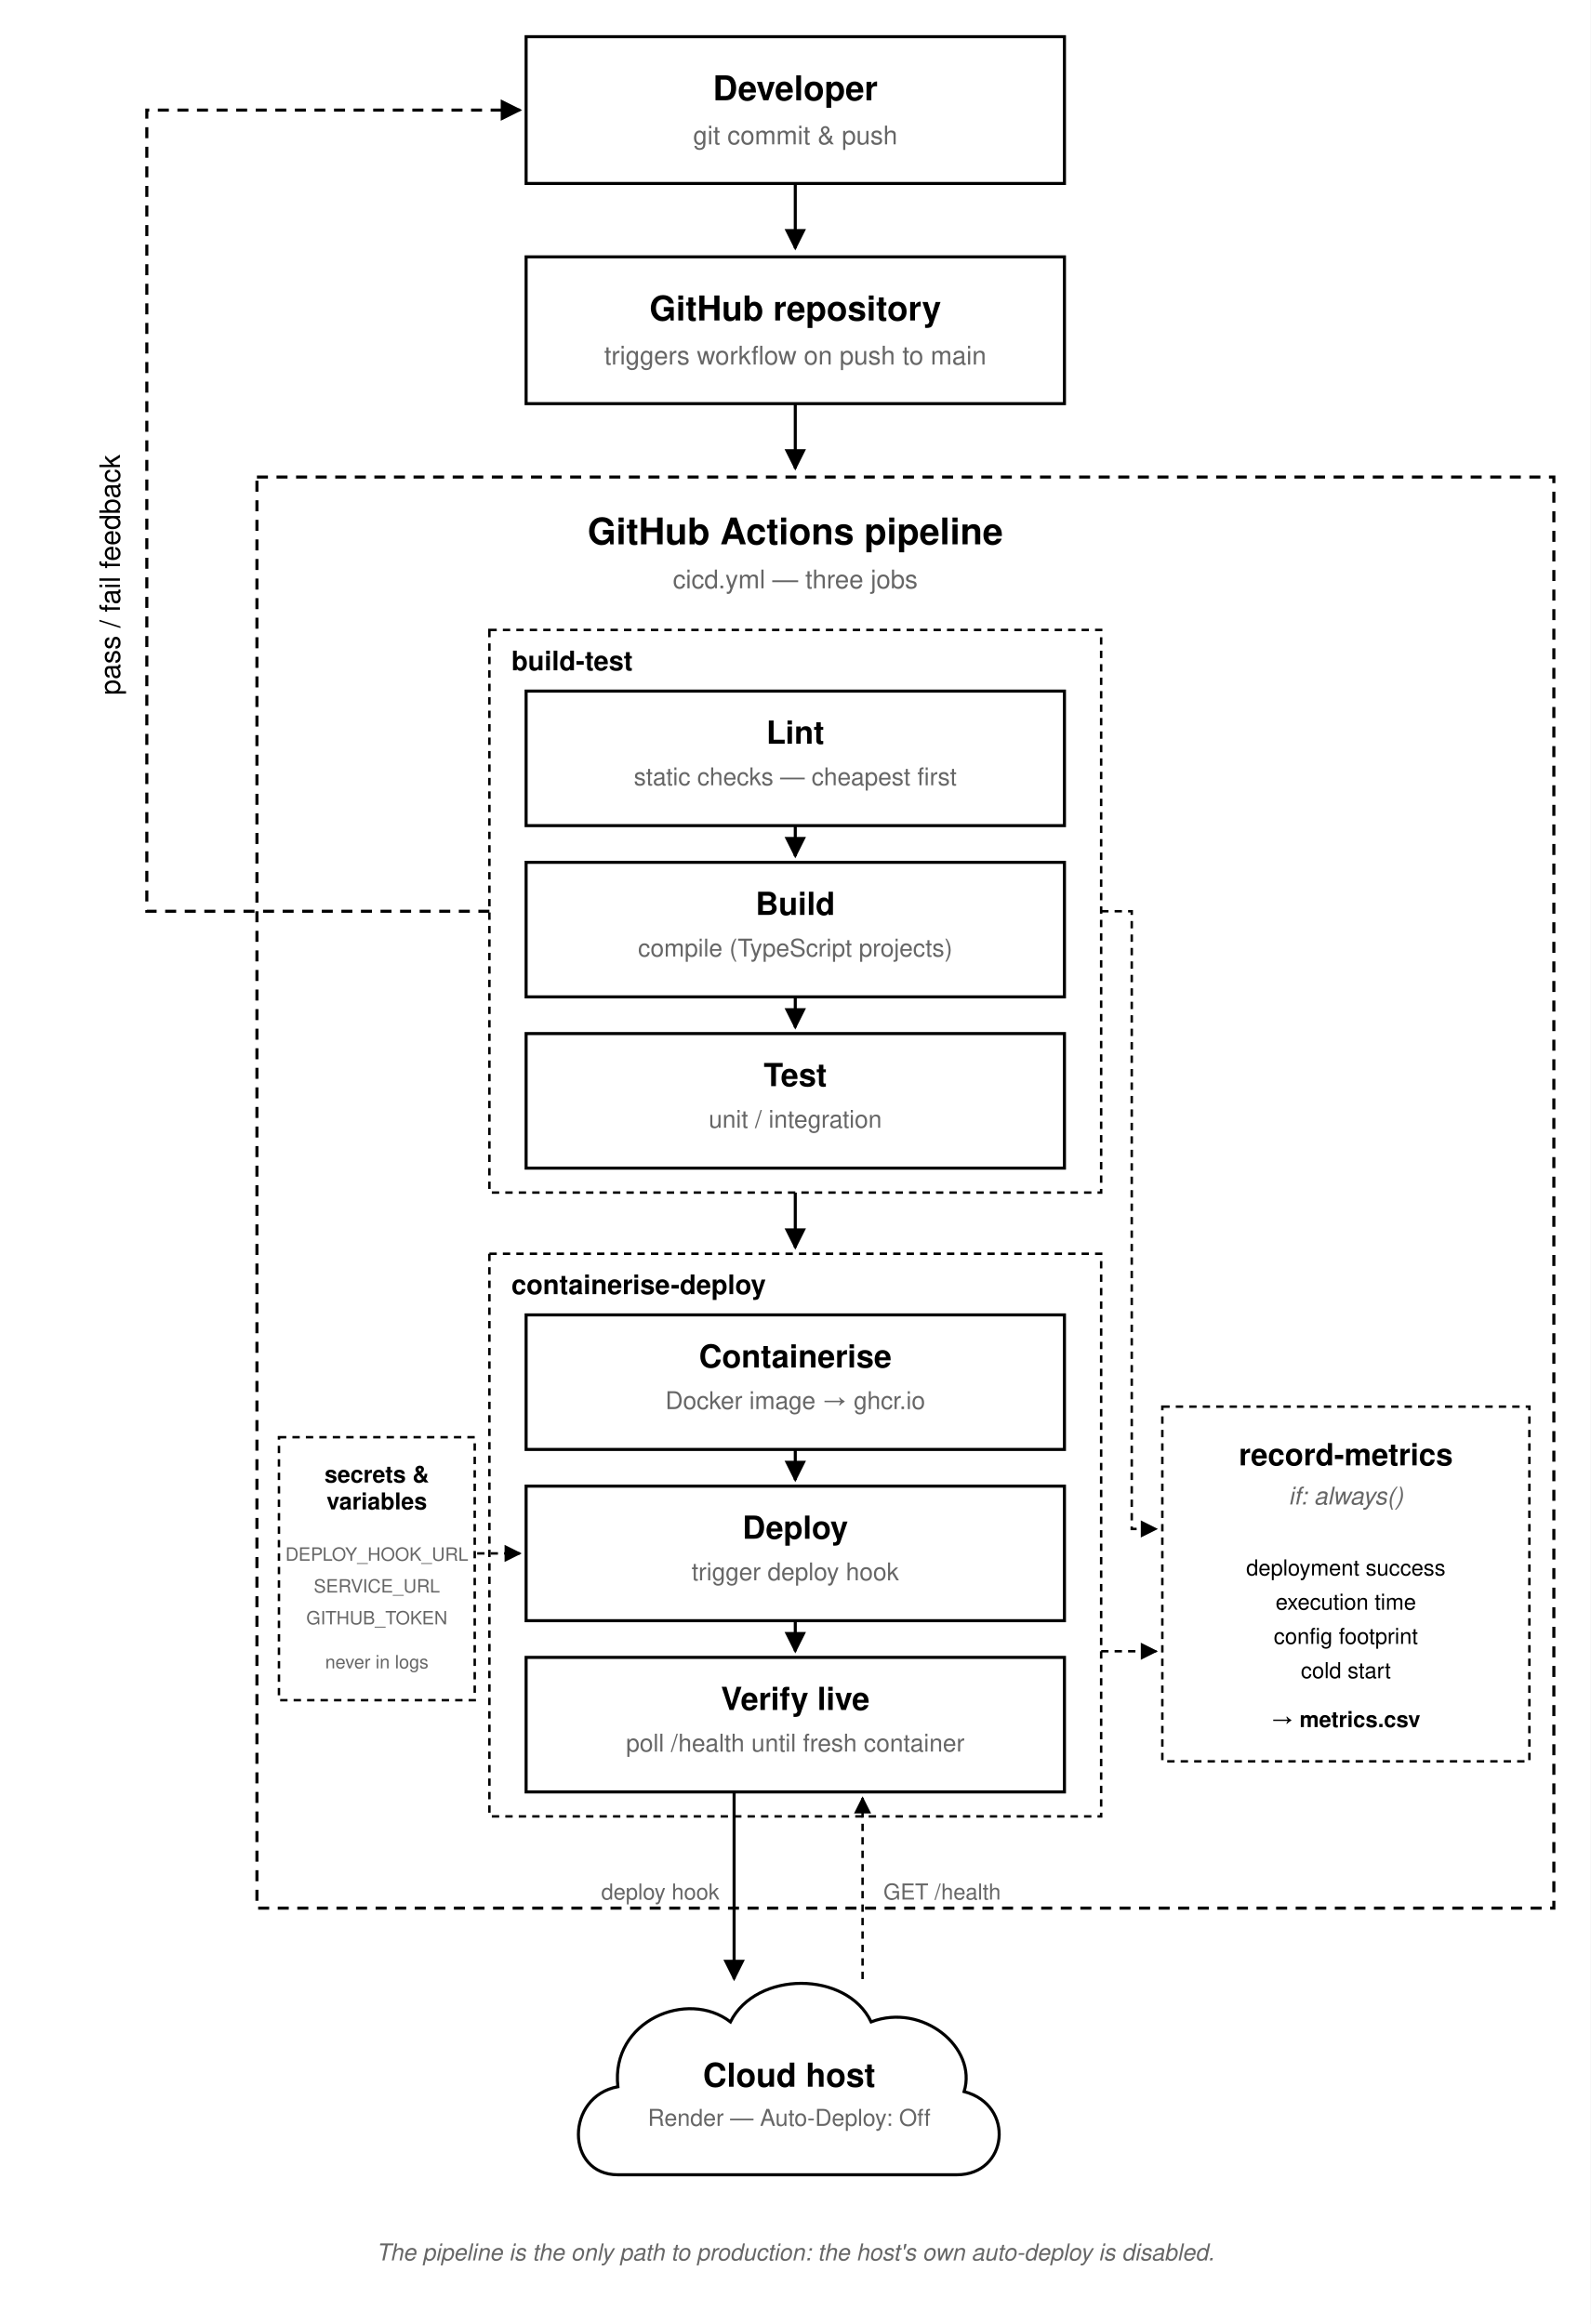
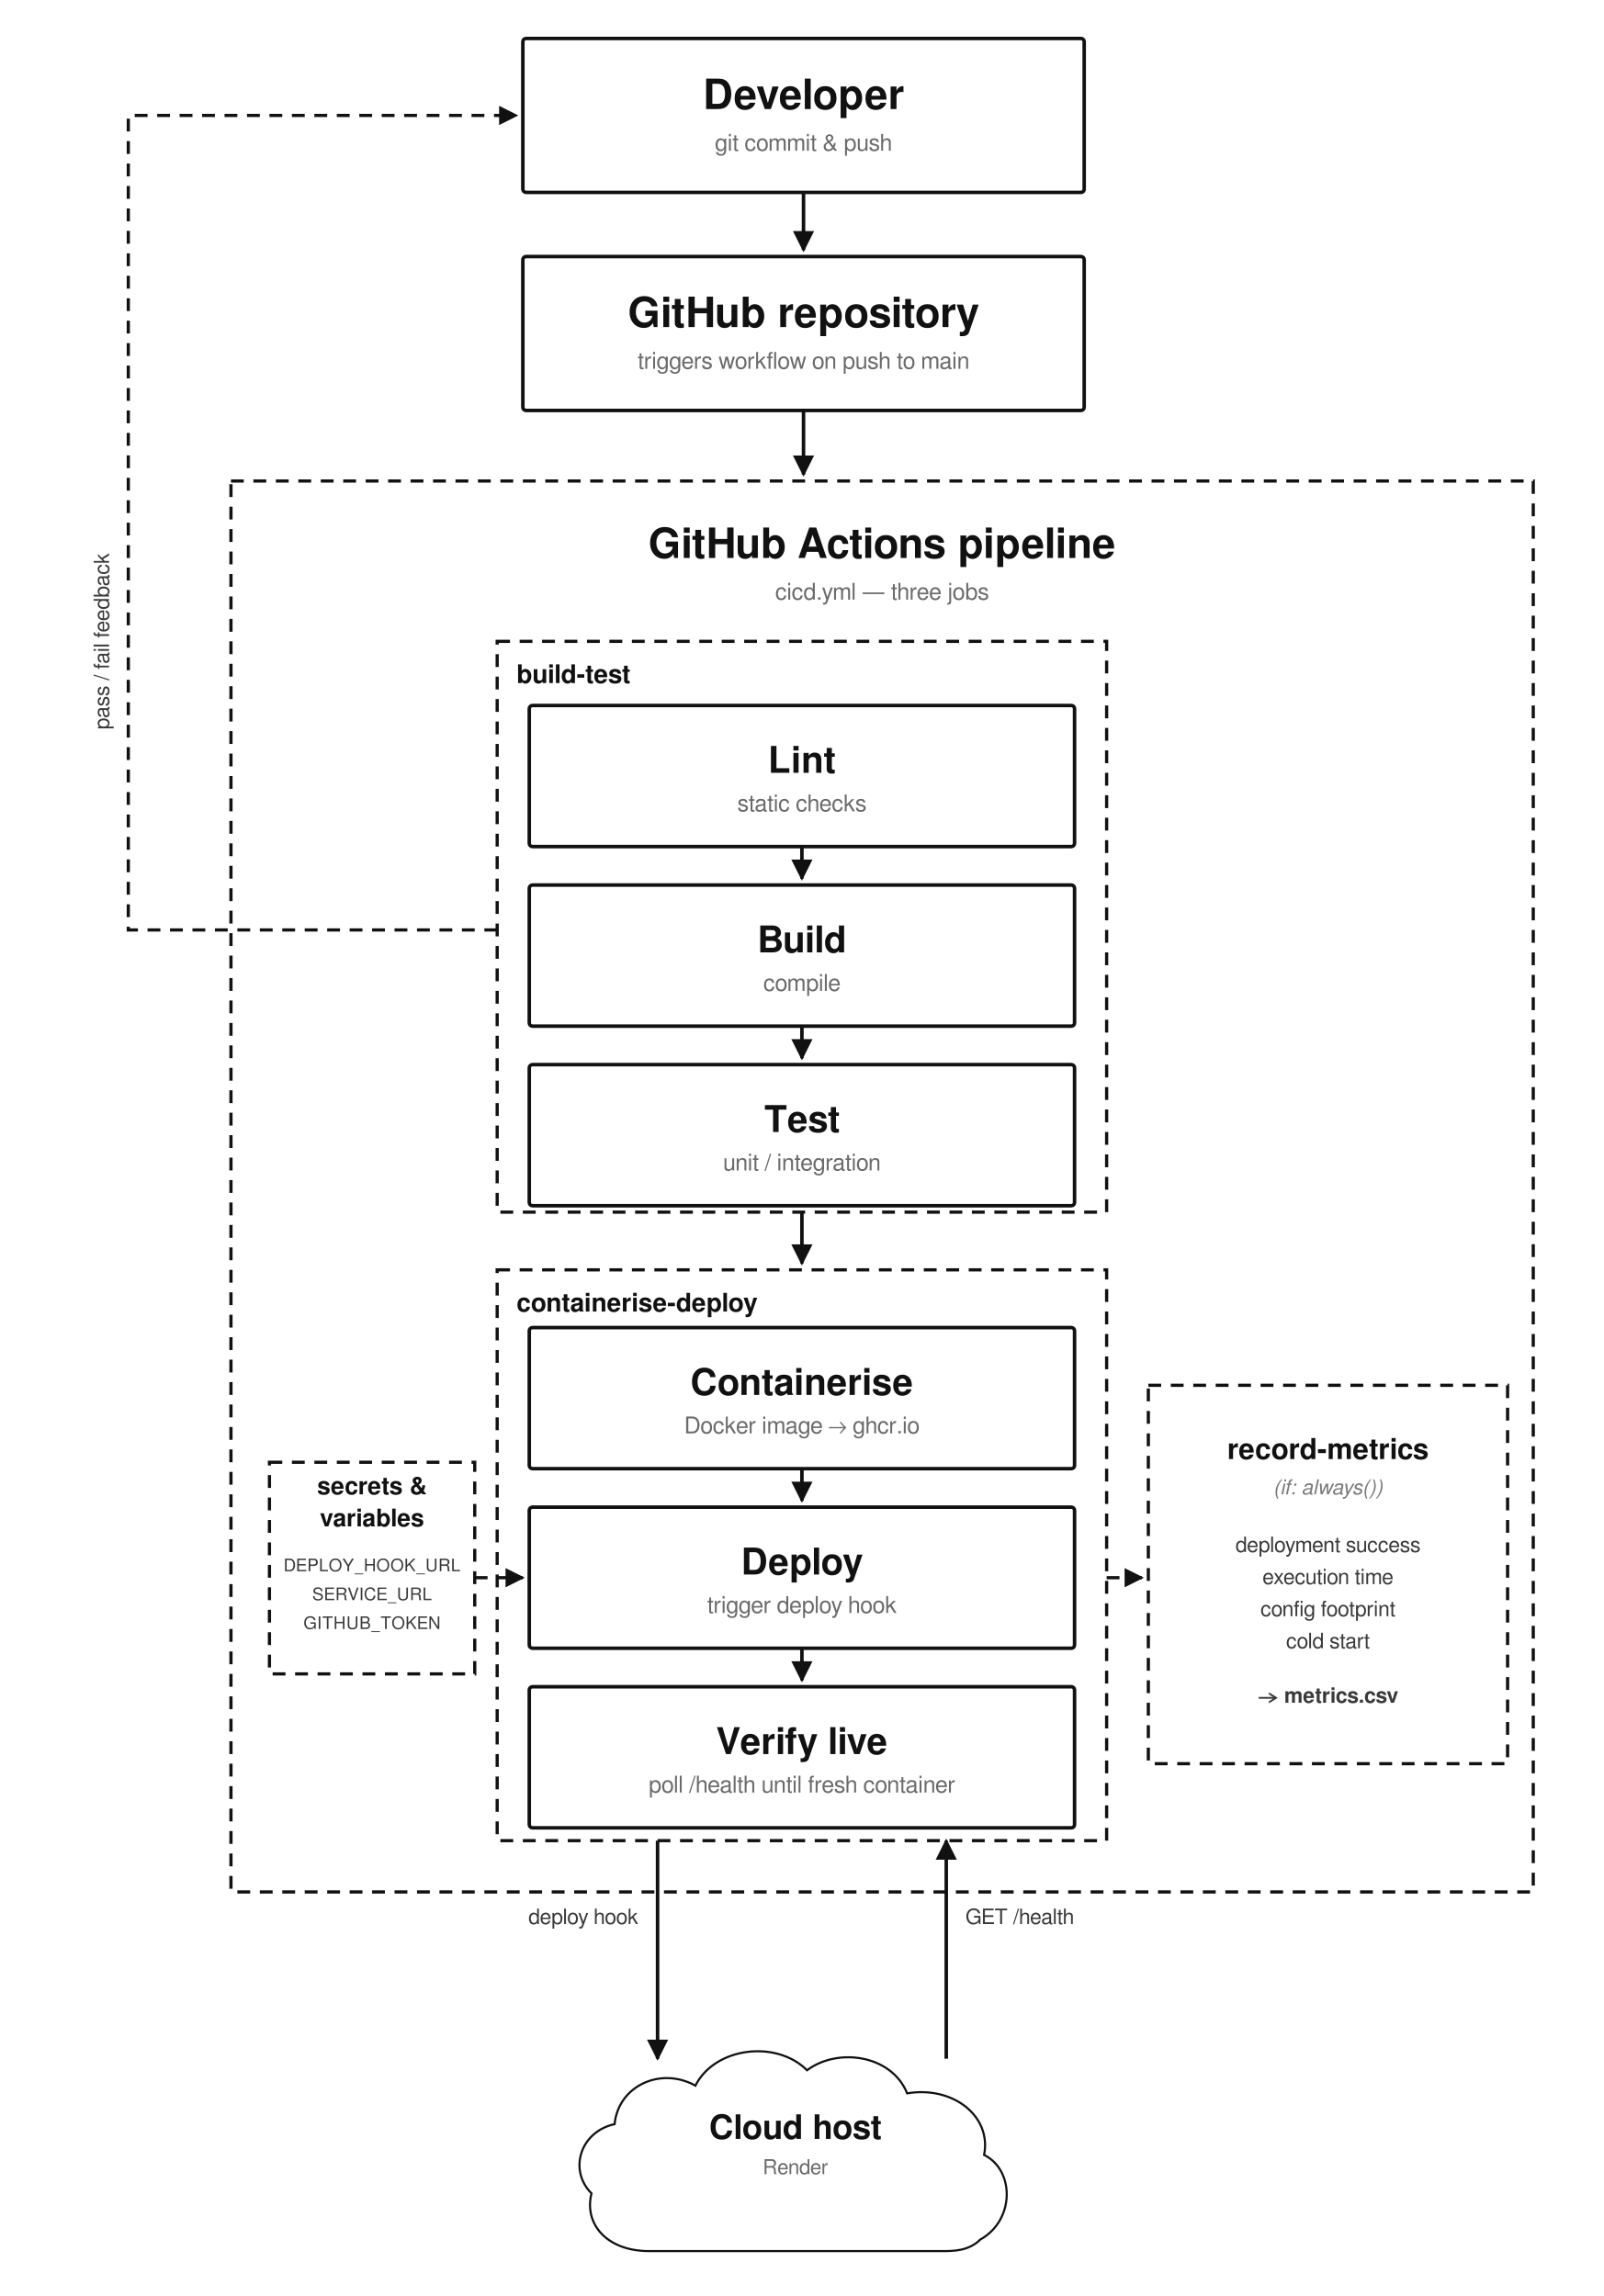
- <svg xmlns="http://www.w3.org/2000/svg" width="1300" height="1900" viewBox="0 0 1300 1900" font-family="Helvetica Neue, Helvetica, Arial, sans-serif">
+ <svg xmlns="http://www.w3.org/2000/svg" viewBox="0 0 500 716" width="500" height="716">
  <defs>
-     <marker id="arrow" viewBox="0 0 10 10" refX="9" refY="5" markerWidth="7" markerHeight="7" orient="auto-start-reverse">
-       <path d="M0,0 L10,5 L0,10 z" fill="#000" />
+     <marker id="arrow" viewBox="0 0 10 10" refX="9" refY="5" markerWidth="6" markerHeight="6" orient="auto">
+       <path d="M 0 0 L 10 5 L 0 10 z" fill="#111111" />
    </marker>
+     <style>
+       .bx    { fill:#ffffff; stroke:#111111; stroke-width:1.1; }
+       .dbx   { fill:none; stroke:#111111; stroke-width:1; stroke-dasharray:4 3; }
+       .ln    { stroke:#111111; stroke-width:1.1; fill:none; }
+       .dln   { stroke:#111111; stroke-width:1; fill:none; stroke-dasharray:4 3; }
+       text   { font-family:'FreeSans','Helvetica Neue',Helvetica,Arial,sans-serif; fill:#111111; }
+       .t1    { font-size:13px; font-weight:700; text-anchor:middle; }
+       .t2    { font-size:11.5px; font-weight:700; text-anchor:middle; }
+       .sub   { font-size:7.2px; fill:#6b6b6b; text-anchor:middle; }
+       .jlab  { font-size:8px; font-weight:700; }
+       .side  { font-size:7.6px; font-weight:700; text-anchor:middle; }
+       .mono  { font-size:5.4px; fill:#3a3a3a; text-anchor:middle; letter-spacing:0.15px; }
+       .mlist { font-size:6.6px; fill:#3a3a3a; text-anchor:middle; }
+       .note  { font-size:5.6px; fill:#7a7a7a; font-style:italic; text-anchor:middle; }
+       .edge  { font-size:6.6px; fill:#3a3a3a; }
+     </style>
  </defs>
-   <rect width="1300" height="1900" fill="#ffffff" />
-   <g stroke="#000" fill="none" stroke-width="2.5">
-     <rect x="430" y="30" width="440" height="120" />
-     <rect x="430" y="210" width="440" height="120" />
+   <rect x="0" y="0" width="500" height="716" fill="#ffffff" />
+   <rect class="bx" x="163" y="12" width="175" height="48" rx="1" />
+   <text class="t1" x="250.5" y="34">Developer</text>
+   <text class="sub" x="250.5" y="47">git commit &amp; push</text>
+   <line class="ln" x1="250.5" y1="60" x2="250.5" y2="78" marker-end="url(#arrow)" />
+   <rect class="bx" x="163" y="80" width="175" height="48" rx="1" />
+   <text class="t1" x="250.5" y="102">GitHub repository</text>
+   <text class="sub" x="250.5" y="115">triggers workflow on push to main</text>
+   <line class="ln" x1="250.5" y1="128" x2="250.5" y2="148" marker-end="url(#arrow)" />
+   <rect class="dbx" x="72" y="150" width="406" height="440" />
+   <text class="t1" x="275" y="174">GitHub Actions pipeline</text>
+   <text class="sub" x="275" y="187">cicd.yml — three jobs</text>
+   <rect class="dbx" x="155" y="200" width="190" height="178" />
+   <text class="jlab" x="161" y="213">build-test</text>
+   <rect class="bx" x="165" y="220" width="170" height="44" rx="1" />
+   <text class="t2" x="250" y="241">Lint</text>
+   <text class="sub" x="250" y="253">static checks</text>
+   <line class="ln" x1="250" y1="264" x2="250" y2="274" marker-end="url(#arrow)" />
+   <rect class="bx" x="165" y="276" width="170" height="44" rx="1" />
+   <text class="t2" x="250" y="297">Build</text>
+   <text class="sub" x="250" y="309">compile</text>
+   <line class="ln" x1="250" y1="320" x2="250" y2="330" marker-end="url(#arrow)" />
+   <rect class="bx" x="165" y="332" width="170" height="44" rx="1" />
+   <text class="t2" x="250" y="353">Test</text>
+   <text class="sub" x="250" y="365">unit / integration</text>
+   <line class="ln" x1="250" y1="378" x2="250" y2="394" marker-end="url(#arrow)" />
+   <rect class="dbx" x="155" y="396" width="190" height="178" />
+   <text class="jlab" x="161" y="409">containerise-deploy</text>
+   <rect class="bx" x="165" y="414" width="170" height="44" rx="1" />
+   <text class="t2" x="250" y="435">Containerise</text>
+   <text class="sub" x="250" y="447">Docker image → ghcr.io</text>
+   <line class="ln" x1="250" y1="458" x2="250" y2="468" marker-end="url(#arrow)" />
+   <rect class="bx" x="165" y="470" width="170" height="44" rx="1" />
+   <text class="t2" x="250" y="491">Deploy</text>
+   <text class="sub" x="250" y="503">trigger deploy hook</text>
+   <line class="ln" x1="250" y1="514" x2="250" y2="524" marker-end="url(#arrow)" />
+   <rect class="bx" x="165" y="526" width="170" height="44" rx="1" />
+   <text class="t2" x="250" y="547">Verify live</text>
+   <text class="sub" x="250" y="559">poll /health until fresh container</text>
+   <rect class="dbx" x="84" y="456" width="64" height="66" />
+   <text class="side" x="116" y="466">secrets &amp;</text>
+   <text class="side" x="116" y="476">variables</text>
+   <text class="mono" x="116" y="490">DEPLOY_HOOK_URL</text>
+   <text class="mono" x="116" y="499">SERVICE_URL</text>
+   <text class="mono" x="116" y="508">GITHUB_TOKEN</text>
+   <line class="dln" x1="148" y1="492" x2="163" y2="492" marker-end="url(#arrow)" />
+   <rect class="dbx" x="358" y="432" width="112" height="118" />
+   <text class="side" x="414" y="455" style="font-size:9px">record-metrics</text>
+   <text class="note" x="414" y="466" style="font-size:6.4px">(if: always())</text>
+   <text class="mlist" x="414" y="484">deployment success</text>
+   <text class="mlist" x="414" y="494">execution time</text>
+   <text class="mlist" x="414" y="504">config footprint</text>
+   <text class="mlist" x="414" y="514">cold start</text>
+   <text class="mlist" x="414" y="531" style="font-weight:700">→ metrics.csv</text>
+   <line class="dln" x1="345" y1="492" x2="356" y2="492" marker-end="url(#arrow)" />
+   <path class="dln" d="M 155 290 L 40 290 L 40 36 L 161 36" marker-end="url(#arrow)" />
+   <text class="edge" x="34" y="200" text-anchor="middle" transform="rotate(-90 34 200)">pass / fail feedback</text>
+   <line class="ln" x1="205" y1="574" x2="205" y2="642" marker-end="url(#arrow)" />
+   <text class="edge" x="199" y="600" text-anchor="end">deploy hook</text>
+   <line class="ln" x1="295" y1="642" x2="295" y2="574" marker-end="url(#arrow)" />
+   <text class="edge" x="301" y="600">GET /health</text>
+   <g transform="translate(99.2 268.8) scale(0.60)">
+     <path class="bx" d="M 172 722       C 150 722 138 708 142 692       C 130 680 136 660 154 656       C 156 636 178 626 196 636       C 206 616 238 612 254 628       C 270 616 298 620 306 640       C 330 636 350 652 346 672       C 362 680 362 706 344 716       C 338 722 330 722 324 722 Z" />
  </g>
-   <g text-anchor="middle" fill="#000">
-     <text x="650" y="82" font-size="28" font-weight="bold">Developer</text>
-     <text x="650" y="118" font-size="21" fill="#666">git commit &amp; push</text>
-     <text x="650" y="262" font-size="28" font-weight="bold">GitHub repository</text>
-     <text x="650" y="298" font-size="21" fill="#666">triggers workflow on push to main</text>
-   </g>
-   <g stroke="#000" stroke-width="2.5" marker-end="url(#arrow)">
-     <line x1="650" y1="150" x2="650" y2="203" />
-     <line x1="650" y1="330" x2="650" y2="383" />
-   </g>
-   <rect x="210" y="390" width="1060" height="1170" fill="none" stroke="#000" stroke-width="2.5" stroke-dasharray="9,7" />
-   <text x="650" y="445" text-anchor="middle" font-size="30" font-weight="bold">GitHub Actions pipeline</text>
-   <text x="650" y="481" text-anchor="middle" font-size="21" fill="#666">cicd.yml — three jobs</text>
-   <rect x="400" y="515" width="500" height="460" fill="none" stroke="#000" stroke-width="2" stroke-dasharray="6,5" />
-   <text x="418" y="548" font-size="22" font-weight="bold" fill="#000">build-test</text>
-   <g stroke="#000" fill="none" stroke-width="2.5">
-     <rect x="430" y="565" width="440" height="110" />
-     <rect x="430" y="705" width="440" height="110" />
-     <rect x="430" y="845" width="440" height="110" />
-   </g>
-   <g text-anchor="middle" fill="#000">
-     <text x="650" y="608" font-size="26" font-weight="bold">Lint</text>
-     <text x="650" y="642" font-size="20" fill="#666">static checks — cheapest first</text>
-     <text x="650" y="748" font-size="26" font-weight="bold">Build</text>
-     <text x="650" y="782" font-size="20" fill="#666">compile (TypeScript projects)</text>
-     <text x="650" y="888" font-size="26" font-weight="bold">Test</text>
-     <text x="650" y="922" font-size="20" fill="#666">unit / integration</text>
-   </g>
-   <g stroke="#000" stroke-width="2.5" marker-end="url(#arrow)">
-     <line x1="650" y1="675" x2="650" y2="700" />
-     <line x1="650" y1="815" x2="650" y2="840" />
-     <line x1="650" y1="975" x2="650" y2="1020" />
-   </g>
-   <rect x="400" y="1025" width="500" height="460" fill="none" stroke="#000" stroke-width="2" stroke-dasharray="6,5" />
-   <text x="418" y="1058" font-size="22" font-weight="bold" fill="#000">containerise-deploy</text>
-   <g stroke="#000" fill="none" stroke-width="2.5">
-     <rect x="430" y="1075" width="440" height="110" />
-     <rect x="430" y="1215" width="440" height="110" />
-     <rect x="430" y="1355" width="440" height="110" />
-   </g>
-   <g text-anchor="middle" fill="#000">
-     <text x="650" y="1118" font-size="26" font-weight="bold">Containerise</text>
-     <text x="650" y="1152" font-size="20" fill="#666">Docker image → ghcr.io</text>
-     <text x="650" y="1258" font-size="26" font-weight="bold">Deploy</text>
-     <text x="650" y="1292" font-size="20" fill="#666">trigger deploy hook</text>
-     <text x="650" y="1398" font-size="26" font-weight="bold">Verify live</text>
-     <text x="650" y="1432" font-size="20" fill="#666">poll /health until fresh container</text>
-   </g>
-   <g stroke="#000" stroke-width="2.5" marker-end="url(#arrow)">
-     <line x1="650" y1="1185" x2="650" y2="1210" />
-     <line x1="650" y1="1325" x2="650" y2="1350" />
-   </g>
-   <rect x="228" y="1175" width="160" height="215" fill="none" stroke="#000" stroke-width="2" stroke-dasharray="6,5" />
-   <g text-anchor="middle" fill="#000">
-     <text x="308" y="1212" font-size="19" font-weight="bold">secrets &amp;</text>
-     <text x="308" y="1234" font-size="19" font-weight="bold">variables</text>
-     <text x="308" y="1276" font-size="15" fill="#666">DEPLOY_HOOK_URL</text>
-     <text x="308" y="1302" font-size="15" fill="#666">SERVICE_URL</text>
-     <text x="308" y="1328" font-size="15" fill="#666">GITHUB_TOKEN</text>
-     <text x="308" y="1364" font-size="15" fill="#666">never in logs</text>
-   </g>
-   <line x1="390" y1="1270" x2="425" y2="1270" stroke="#000" stroke-width="2" stroke-dasharray="6,5" marker-end="url(#arrow)" />
-   <rect x="950" y="1150" width="300" height="290" fill="none" stroke="#000" stroke-width="2" stroke-dasharray="6,5" />
-   <g text-anchor="middle" fill="#000">
-     <text x="1100" y="1198" font-size="25" font-weight="bold">record-metrics</text>
-     <text x="1100" y="1230" font-size="20" fill="#666" font-style="italic">if: always()</text>
-     <text x="1100" y="1288" font-size="18">deployment success</text>
-     <text x="1100" y="1316" font-size="18">execution time</text>
-     <text x="1100" y="1344" font-size="18">config footprint</text>
-     <text x="1100" y="1372" font-size="18">cold start</text>
-     <text x="1100" y="1412" font-size="18" font-weight="bold">→ metrics.csv</text>
-   </g>
-   <g stroke="#000" stroke-width="2" stroke-dasharray="6,5" fill="none" marker-end="url(#arrow)">
-     <polyline points="900,745 925,745 925,1250 945,1250" />
-     <polyline points="900,1350 945,1350" />
-   </g>
-   <polyline points="400,745 120,745 120,90 425,90" fill="none" stroke="#000" stroke-width="2.5" stroke-dasharray="9,7" marker-end="url(#arrow)" />
-   <text x="98" y="470" font-size="23" fill="#000" transform="rotate(-90 98 470)" text-anchor="middle">pass / fail feedback</text>
-   <line x1="600" y1="1465" x2="600" y2="1618" stroke="#000" stroke-width="2.5" marker-end="url(#arrow)" />
-   <line x1="705" y1="1618" x2="705" y2="1470" stroke="#000" stroke-width="2" stroke-dasharray="6,5" marker-end="url(#arrow)" />
-   <text x="722" y="1553" font-size="18" fill="#666">GET /health</text>
-   <text x="588" y="1553" font-size="18" fill="#666" text-anchor="end">deploy hook</text>
-   <path d="M 505,1778 C 462,1778 462,1714 505,1706 C 499,1652 562,1626 597,1653 C 618,1611 692,1611 712,1653 C 754,1637 799,1674 788,1710 C 830,1721 824,1778 782,1778 Z" fill="none" stroke="#000" stroke-width="2.5" />
-   <g text-anchor="middle" fill="#000">
-     <text x="645" y="1706" font-size="27" font-weight="bold">Cloud host</text>
-     <text x="645" y="1738" font-size="19" fill="#666">Render — Auto-Deploy: Off</text>
-   </g>
-   <text x="650" y="1848" text-anchor="middle" font-size="19" fill="#666" font-style="italic">The pipeline is the only path to production: the host's own auto-deploy is disabled.</text>
+   <text class="t1" x="248" y="667" style="font-size:10.5px">Cloud host</text>
+   <text class="sub" x="248" y="678" style="font-size:6.4px">Render</text>
</svg>
